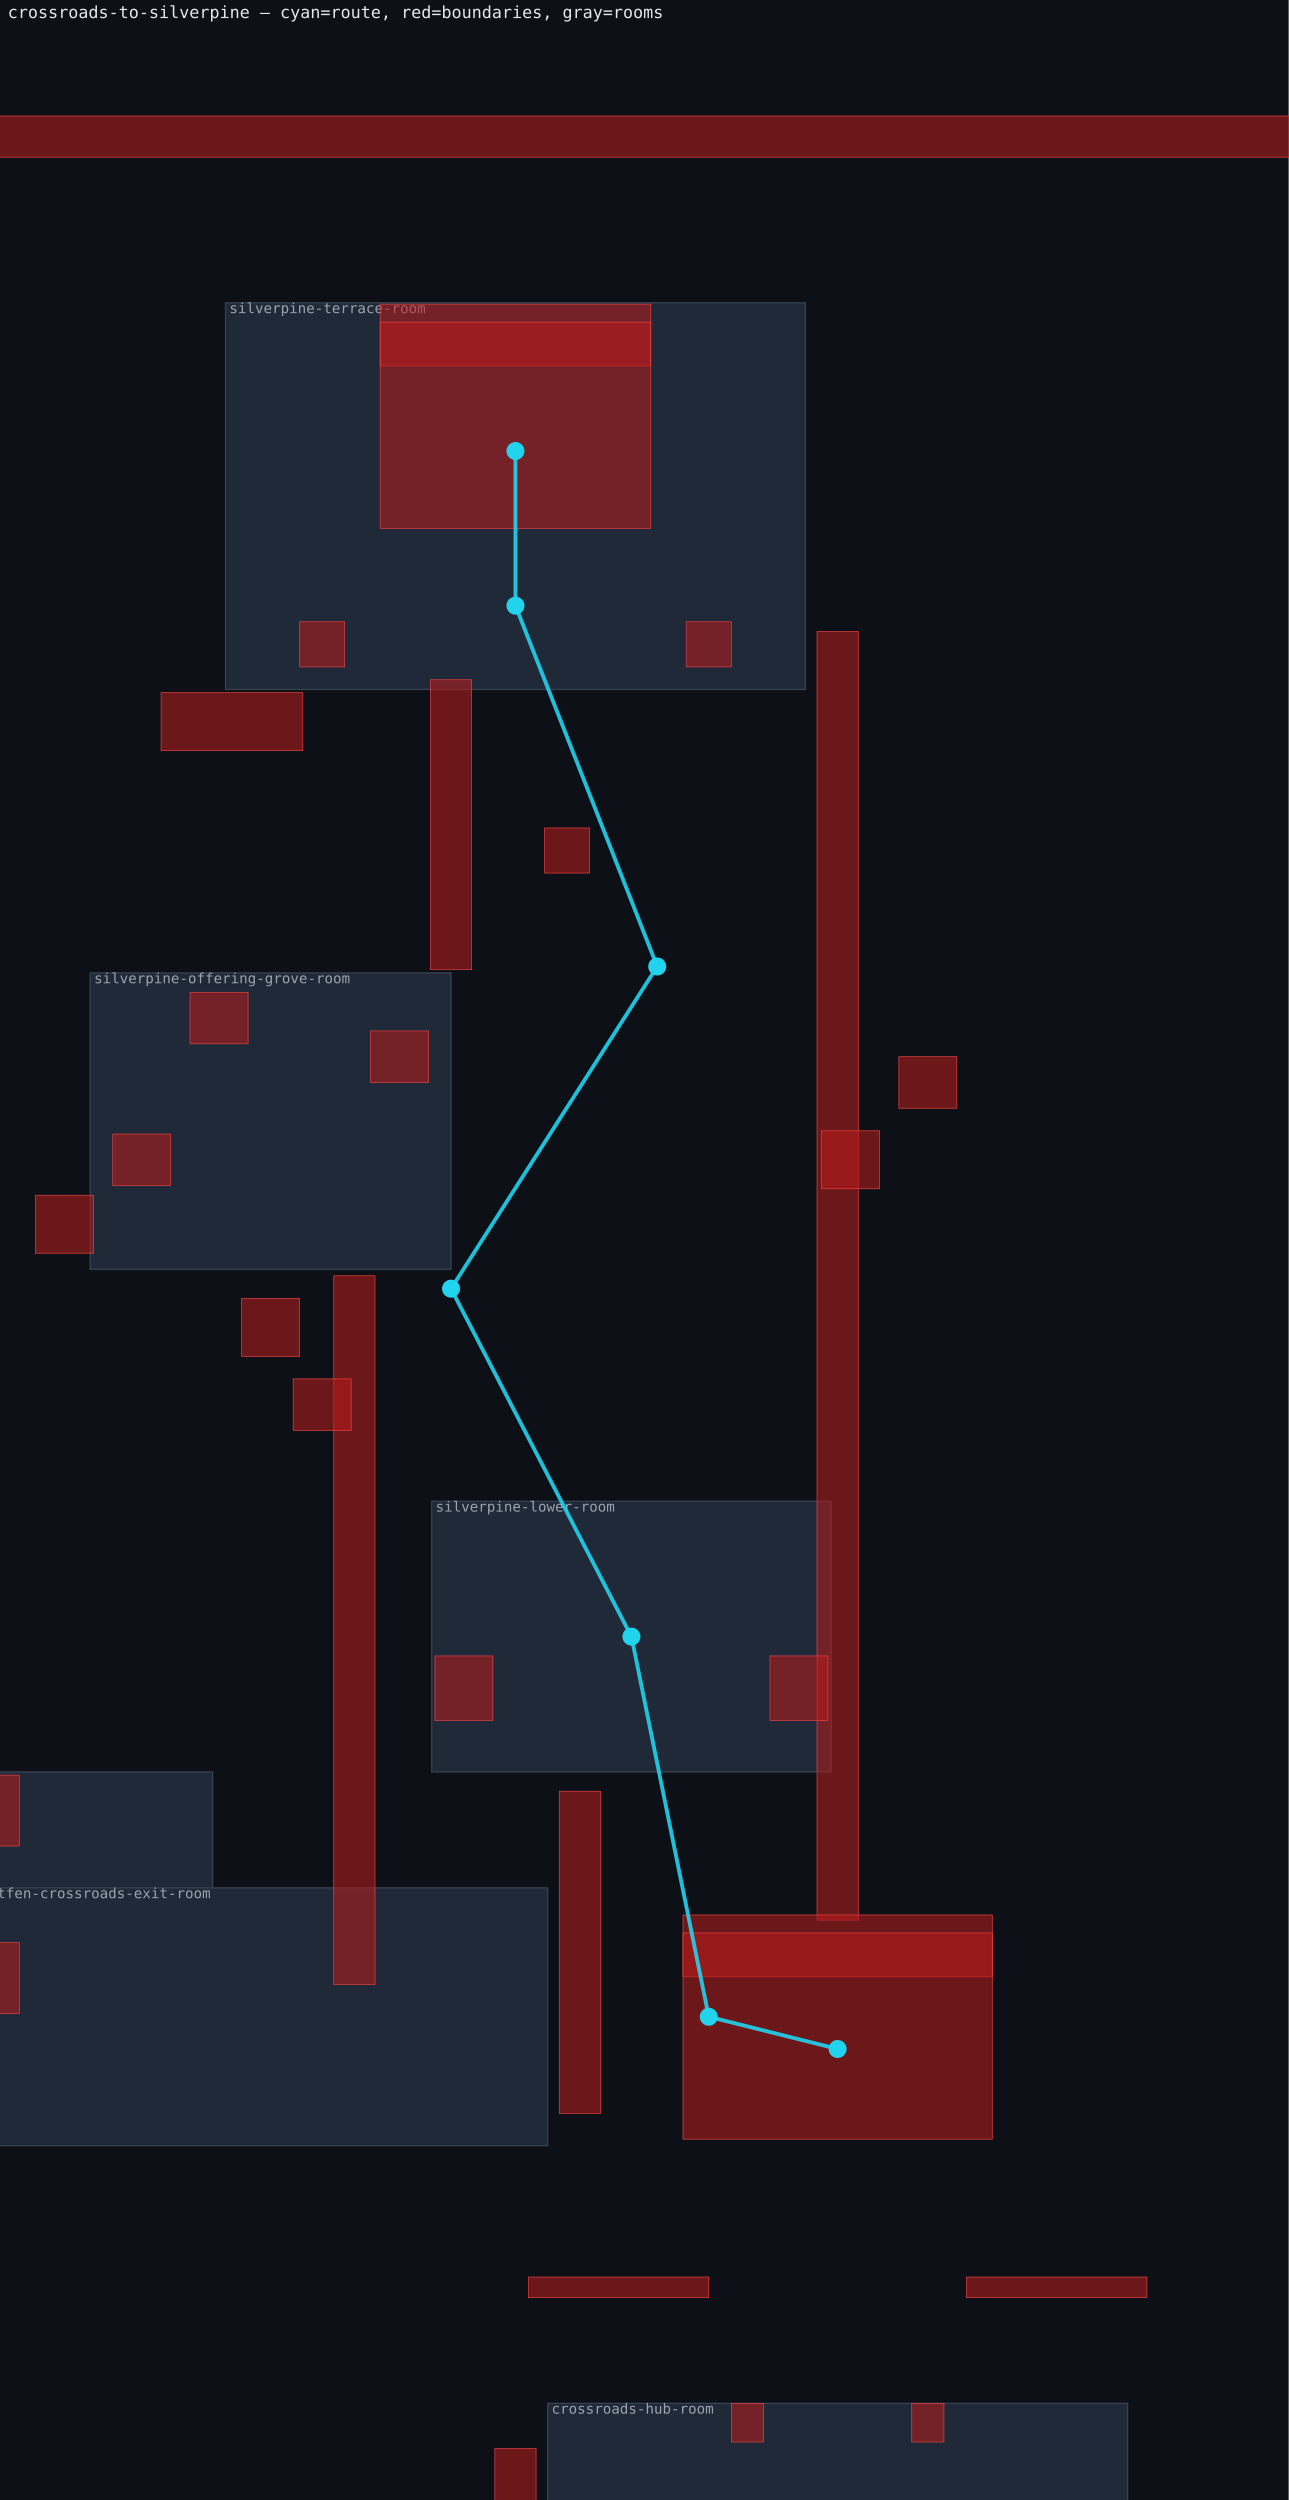
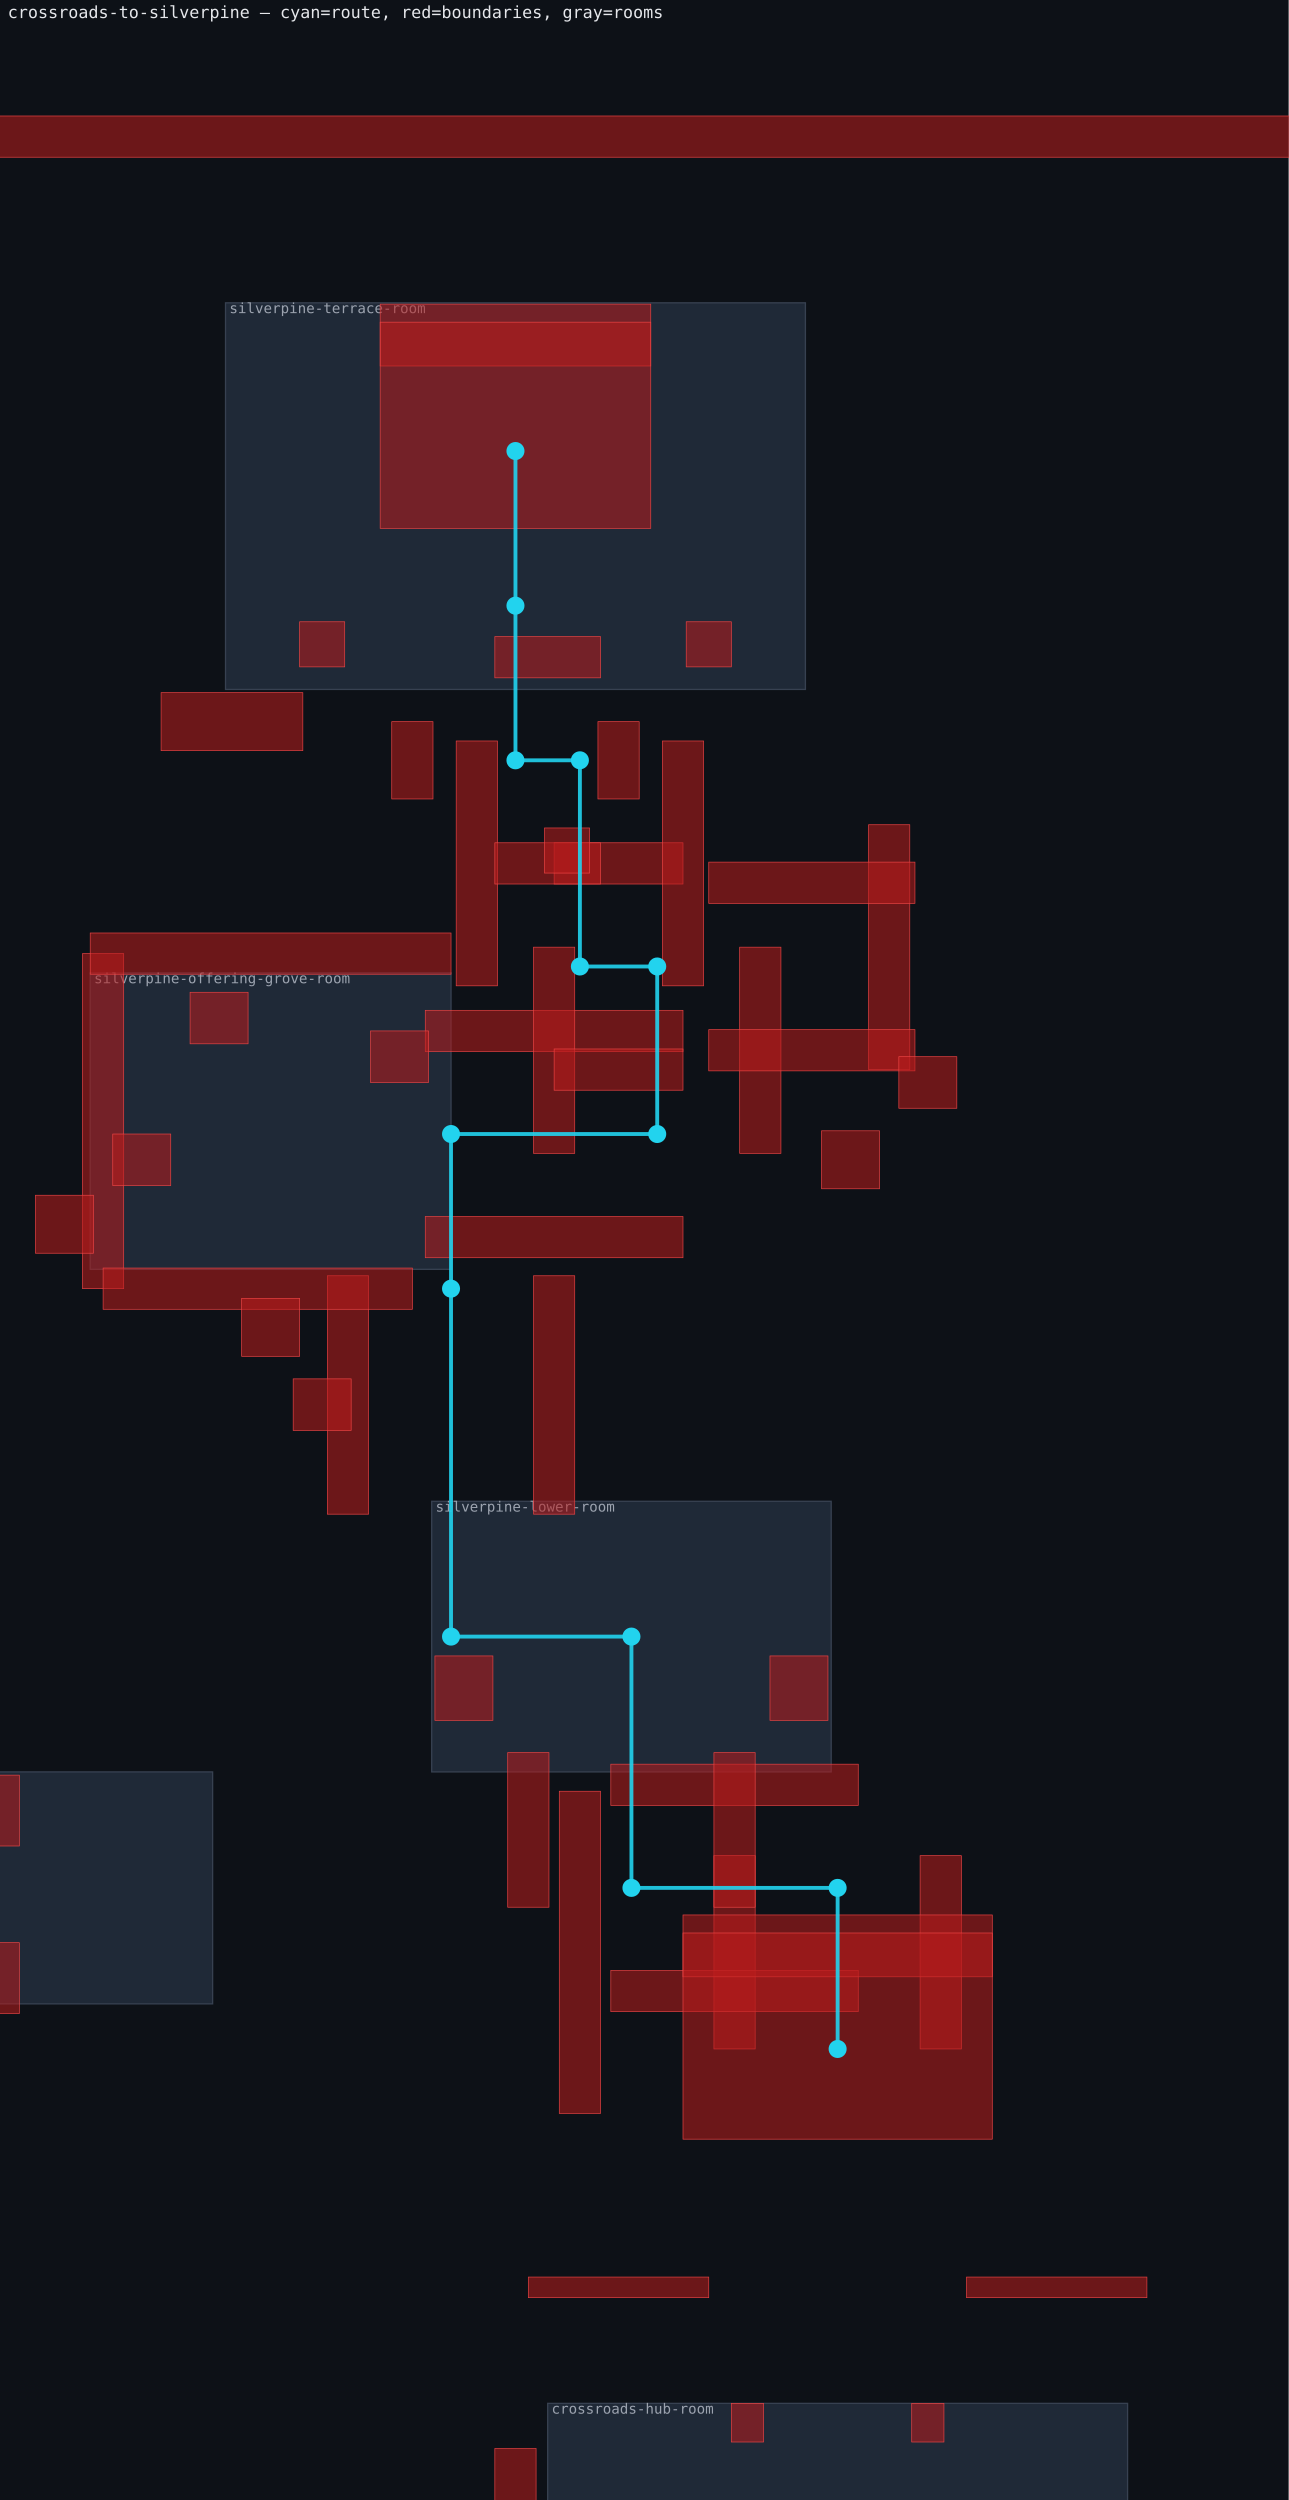
<svg xmlns="http://www.w3.org/2000/svg" viewBox="0 0 2000 3880" width="500" height="970">
  <rect width="2000" height="3880" fill="#0d1117" />
  <rect x="850" y="3730" width="900" height="900" fill="#1f2937" stroke="#374151" stroke-width="2" />
  <text x="856" y="3746" fill="#9ca3af" font-size="22" font-family="monospace">crossroads-hub-room</text>
  <rect x="-430" y="2750" width="760" height="360" fill="#1f2937" stroke="#374151" stroke-width="2" />
  <text x="-424" y="2766" fill="#9ca3af" font-size="22" font-family="monospace">mistfen-entry-room</text>
-   <rect x="-50" y="2930" width="900" height="400" fill="#1f2937" stroke="#374151" stroke-width="2" />
-   <text x="-44" y="2946" fill="#9ca3af" font-size="22" font-family="monospace">mistfen-crossroads-exit-room</text>
  <rect x="670" y="2330" width="620" height="420" fill="#1f2937" stroke="#374151" stroke-width="2" />
  <text x="676" y="2346" fill="#9ca3af" font-size="22" font-family="monospace">silverpine-lower-room</text>
  <rect x="140" y="1510" width="560" height="460" fill="#1f2937" stroke="#374151" stroke-width="2" />
  <text x="146" y="1526" fill="#9ca3af" font-size="22" font-family="monospace">silverpine-offering-grove-room</text>
  <rect x="350" y="470" width="900" height="600" fill="#1f2937" stroke="#374151" stroke-width="2" />
  <text x="356" y="486" fill="#9ca3af" font-size="22" font-family="monospace">silverpine-terrace-room</text>
  <rect x="-2200" y="180" width="6400" height="64" fill="#b91c1c" fill-opacity="0.55" stroke="#ef4444" stroke-width="1" />
  <rect x="868" y="2780" width="64" height="500" fill="#b91c1c" fill-opacity="0.55" stroke="#ef4444" stroke-width="1" />
  <rect x="590" y="472" width="420" height="96" fill="#b91c1c" fill-opacity="0.55" stroke="#ef4444" stroke-width="1" />
-   <rect x="518" y="1980" width="64" height="1100" fill="#b91c1c" fill-opacity="0.55" stroke="#ef4444" stroke-width="1" />
-   <rect x="668" y="1055" width="64" height="450" fill="#b91c1c" fill-opacity="0.55" stroke="#ef4444" stroke-width="1" />
-   <rect x="1268" y="980" width="64" height="2000" fill="#b91c1c" fill-opacity="0.55" stroke="#ef4444" stroke-width="1" />
+   <rect x="1108" y="2880" width="64" height="300" fill="#b91c1c" fill-opacity="0.55" stroke="#ef4444" stroke-width="1" />
+   <rect x="1428" y="2880" width="64" height="300" fill="#b91c1c" fill-opacity="0.55" stroke="#ef4444" stroke-width="1" />
+   <rect x="948" y="2738" width="384" height="64" fill="#b91c1c" fill-opacity="0.55" stroke="#ef4444" stroke-width="1" />
+   <rect x="948" y="3058" width="384" height="64" fill="#b91c1c" fill-opacity="0.55" stroke="#ef4444" stroke-width="1" />
+   <rect x="788" y="2720" width="64" height="240" fill="#b91c1c" fill-opacity="0.55" stroke="#ef4444" stroke-width="1" />
+   <rect x="1108" y="2720" width="64" height="240" fill="#b91c1c" fill-opacity="0.55" stroke="#ef4444" stroke-width="1" />
+   <rect x="508" y="1980" width="64" height="370" fill="#b91c1c" fill-opacity="0.55" stroke="#ef4444" stroke-width="1" />
+   <rect x="828" y="1980" width="64" height="370" fill="#b91c1c" fill-opacity="0.55" stroke="#ef4444" stroke-width="1" />
+   <rect x="660" y="1568" width="400" height="64" fill="#b91c1c" fill-opacity="0.55" stroke="#ef4444" stroke-width="1" />
+   <rect x="660" y="1888" width="400" height="64" fill="#b91c1c" fill-opacity="0.55" stroke="#ef4444" stroke-width="1" />
+   <rect x="828" y="1470" width="64" height="320" fill="#b91c1c" fill-opacity="0.55" stroke="#ef4444" stroke-width="1" />
+   <rect x="1148" y="1470" width="64" height="320" fill="#b91c1c" fill-opacity="0.55" stroke="#ef4444" stroke-width="1" />
+   <rect x="860" y="1308" width="200" height="64" fill="#b91c1c" fill-opacity="0.55" stroke="#ef4444" stroke-width="1" />
+   <rect x="860" y="1628" width="200" height="64" fill="#b91c1c" fill-opacity="0.55" stroke="#ef4444" stroke-width="1" />
+   <rect x="708" y="1150" width="64" height="380" fill="#b91c1c" fill-opacity="0.55" stroke="#ef4444" stroke-width="1" />
+   <rect x="1028" y="1150" width="64" height="380" fill="#b91c1c" fill-opacity="0.55" stroke="#ef4444" stroke-width="1" />
+   <rect x="768" y="988" width="164" height="64" fill="#b91c1c" fill-opacity="0.55" stroke="#ef4444" stroke-width="1" />
+   <rect x="768" y="1308" width="164" height="64" fill="#b91c1c" fill-opacity="0.55" stroke="#ef4444" stroke-width="1" />
+   <rect x="608" y="1120" width="64" height="120" fill="#b91c1c" fill-opacity="0.55" stroke="#ef4444" stroke-width="1" />
+   <rect x="928" y="1120" width="64" height="120" fill="#b91c1c" fill-opacity="0.55" stroke="#ef4444" stroke-width="1" />
+   <rect x="1348" y="1280" width="64" height="380" fill="#b91c1c" fill-opacity="0.55" stroke="#ef4444" stroke-width="1" />
+   <rect x="1100" y="1338" width="320" height="64" fill="#b91c1c" fill-opacity="0.55" stroke="#ef4444" stroke-width="1" />
+   <rect x="1100" y="1598" width="320" height="64" fill="#b91c1c" fill-opacity="0.55" stroke="#ef4444" stroke-width="1" />
+   <rect x="128" y="1480" width="64" height="520" fill="#b91c1c" fill-opacity="0.55" stroke="#ef4444" stroke-width="1" />
+   <rect x="140" y="1448" width="560" height="64" fill="#b91c1c" fill-opacity="0.55" stroke="#ef4444" stroke-width="1" />
+   <rect x="160" y="1968" width="480" height="64" fill="#b91c1c" fill-opacity="0.55" stroke="#ef4444" stroke-width="1" />
  <rect x="1060" y="2972" width="480" height="96" fill="#b91c1c" fill-opacity="0.55" stroke="#ef4444" stroke-width="1" />
  <rect x="768" y="3800" width="64" height="760" fill="#b91c1c" fill-opacity="0.55" stroke="#ef4444" stroke-width="1" />
  <rect x="820" y="3534" width="280" height="32" fill="#b91c1c" fill-opacity="0.55" stroke="#ef4444" stroke-width="1" />
  <rect x="1500" y="3534" width="280" height="32" fill="#b91c1c" fill-opacity="0.55" stroke="#ef4444" stroke-width="1" />
  <rect x="590" y="500" width="420" height="320" fill="#b91c1c" fill-opacity="0.55" stroke="#ef4444" stroke-width="1" />
  <rect x="1060" y="3000" width="480" height="320" fill="#b91c1c" fill-opacity="0.55" stroke="#ef4444" stroke-width="1" />
  <rect x="-730" y="2755" width="760" height="110" fill="#b91c1c" fill-opacity="0.55" stroke="#ef4444" stroke-width="1" />
  <rect x="-730" y="3015" width="760" height="110" fill="#b91c1c" fill-opacity="0.55" stroke="#ef4444" stroke-width="1" />
  <rect x="465" y="965" width="70" height="70" fill="#b91c1c" fill-opacity="0.55" stroke="#ef4444" stroke-width="1" />
  <rect x="1065" y="965" width="70" height="70" fill="#b91c1c" fill-opacity="0.55" stroke="#ef4444" stroke-width="1" />
  <rect x="175" y="1760" width="90" height="80" fill="#b91c1c" fill-opacity="0.55" stroke="#ef4444" stroke-width="1" />
  <rect x="575" y="1600" width="90" height="80" fill="#b91c1c" fill-opacity="0.55" stroke="#ef4444" stroke-width="1" />
  <rect x="295" y="1540" width="90" height="80" fill="#b91c1c" fill-opacity="0.55" stroke="#ef4444" stroke-width="1" />
  <rect x="1395" y="1640" width="90" height="80" fill="#b91c1c" fill-opacity="0.55" stroke="#ef4444" stroke-width="1" />
  <rect x="455" y="2140" width="90" height="80" fill="#b91c1c" fill-opacity="0.55" stroke="#ef4444" stroke-width="1" />
  <rect x="845" y="1285" width="70" height="70" fill="#b91c1c" fill-opacity="0.55" stroke="#ef4444" stroke-width="1" />
  <rect x="675" y="2570" width="90" height="100" fill="#b91c1c" fill-opacity="0.55" stroke="#ef4444" stroke-width="1" />
  <rect x="1195" y="2570" width="90" height="100" fill="#b91c1c" fill-opacity="0.55" stroke="#ef4444" stroke-width="1" />
  <rect x="375" y="2015" width="90" height="90" fill="#b91c1c" fill-opacity="0.55" stroke="#ef4444" stroke-width="1" />
  <rect x="1275" y="1755" width="90" height="90" fill="#b91c1c" fill-opacity="0.55" stroke="#ef4444" stroke-width="1" />
  <rect x="55" y="1855" width="90" height="90" fill="#b91c1c" fill-opacity="0.55" stroke="#ef4444" stroke-width="1" />
  <rect x="250" y="1075" width="220" height="90" fill="#b91c1c" fill-opacity="0.55" stroke="#ef4444" stroke-width="1" />
  <rect x="1135" y="3730" width="50" height="60" fill="#b91c1c" fill-opacity="0.55" stroke="#ef4444" stroke-width="1" />
  <rect x="1415" y="3730" width="50" height="60" fill="#b91c1c" fill-opacity="0.55" stroke="#ef4444" stroke-width="1" />
-   <polyline points="1300,3180 1100,3130 980,2540 700,2000 1020,1500 800,940 800,700" fill="none" stroke="#22d3ee" stroke-width="6" stroke-opacity="0.9" />
+   <polyline points="1300,3180 1300,2930 980,2930 980,2540 700,2540 700,2000 700,1760 1020,1760 1020,1500 900,1500 900,1180 800,1180 800,940 800,700" fill="none" stroke="#22d3ee" stroke-width="6" stroke-opacity="0.9" />
  <circle cx="1300" cy="3180" r="14" fill="#22d3ee" />
-   <circle cx="1100" cy="3130" r="14" fill="#22d3ee" />
+   <circle cx="1300" cy="2930" r="14" fill="#22d3ee" />
+   <circle cx="980" cy="2930" r="14" fill="#22d3ee" />
  <circle cx="980" cy="2540" r="14" fill="#22d3ee" />
+   <circle cx="700" cy="2540" r="14" fill="#22d3ee" />
  <circle cx="700" cy="2000" r="14" fill="#22d3ee" />
+   <circle cx="700" cy="1760" r="14" fill="#22d3ee" />
+   <circle cx="1020" cy="1760" r="14" fill="#22d3ee" />
  <circle cx="1020" cy="1500" r="14" fill="#22d3ee" />
+   <circle cx="900" cy="1500" r="14" fill="#22d3ee" />
+   <circle cx="900" cy="1180" r="14" fill="#22d3ee" />
+   <circle cx="800" cy="1180" r="14" fill="#22d3ee" />
  <circle cx="800" cy="940" r="14" fill="#22d3ee" />
  <circle cx="800" cy="700" r="14" fill="#22d3ee" />
  <text x="12" y="28" fill="#e5e7eb" font-size="26" font-family="monospace">crossroads-to-silverpine — cyan=route, red=boundaries, gray=rooms</text>
</svg>
